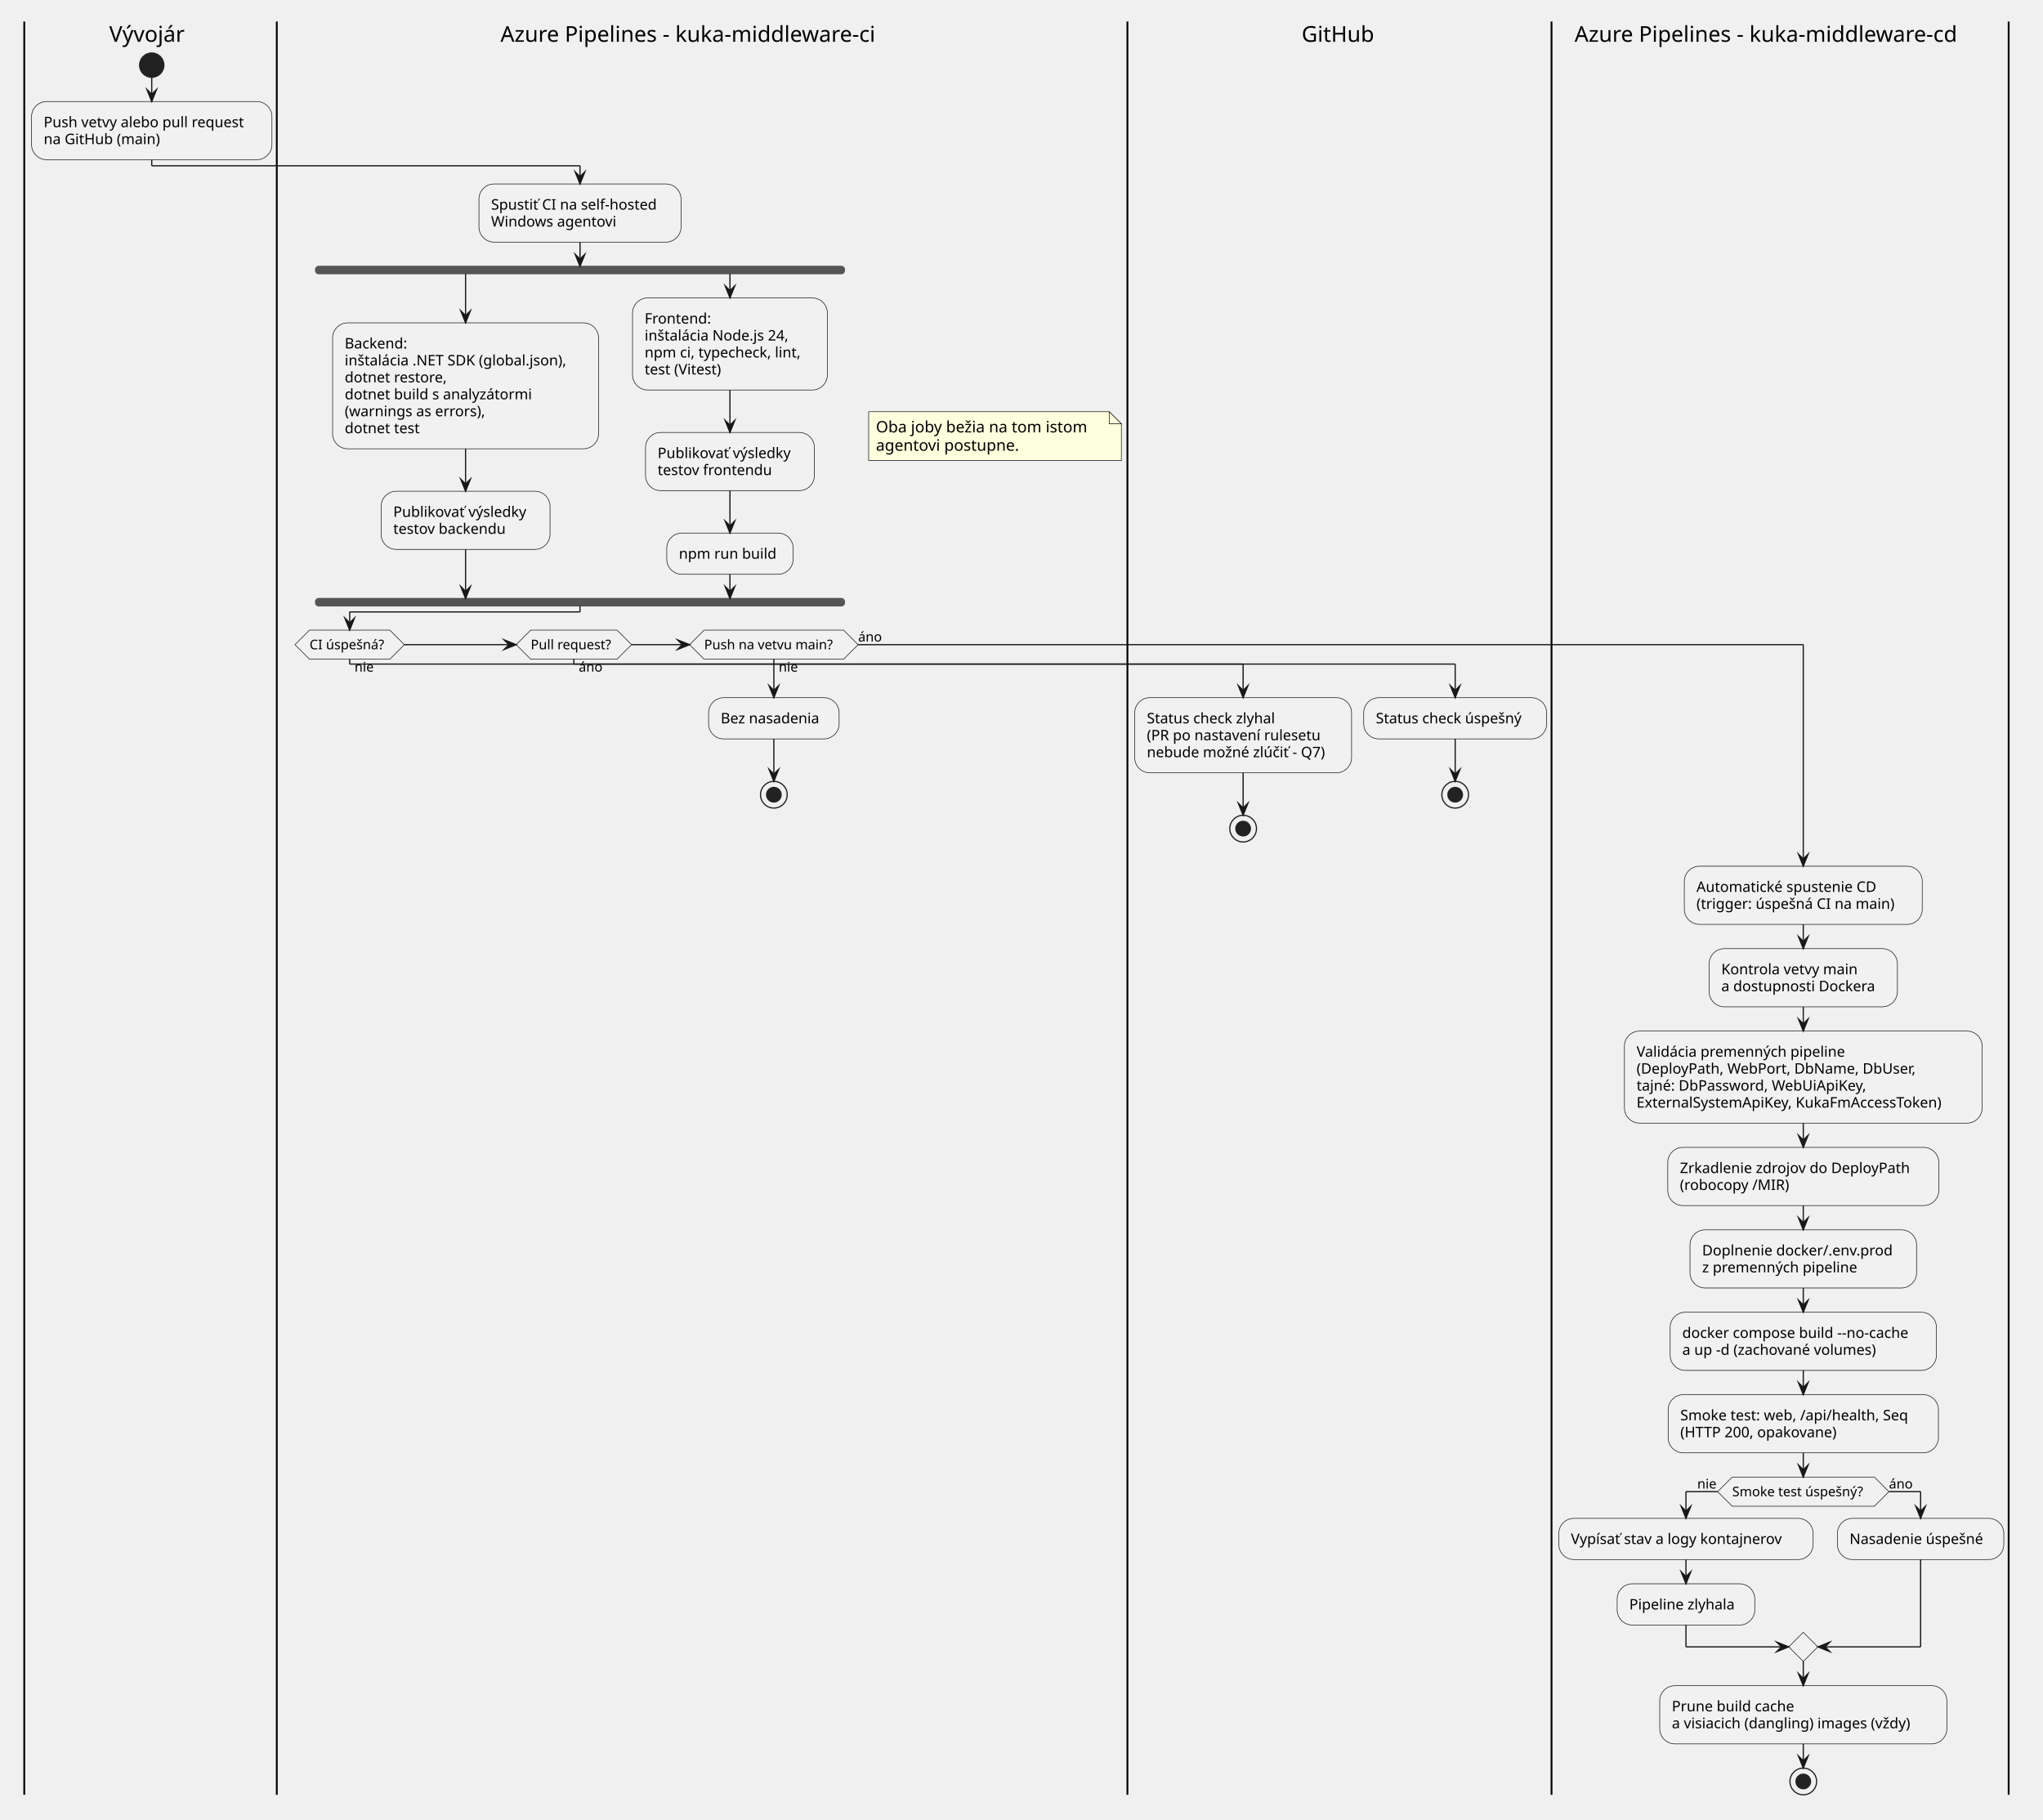
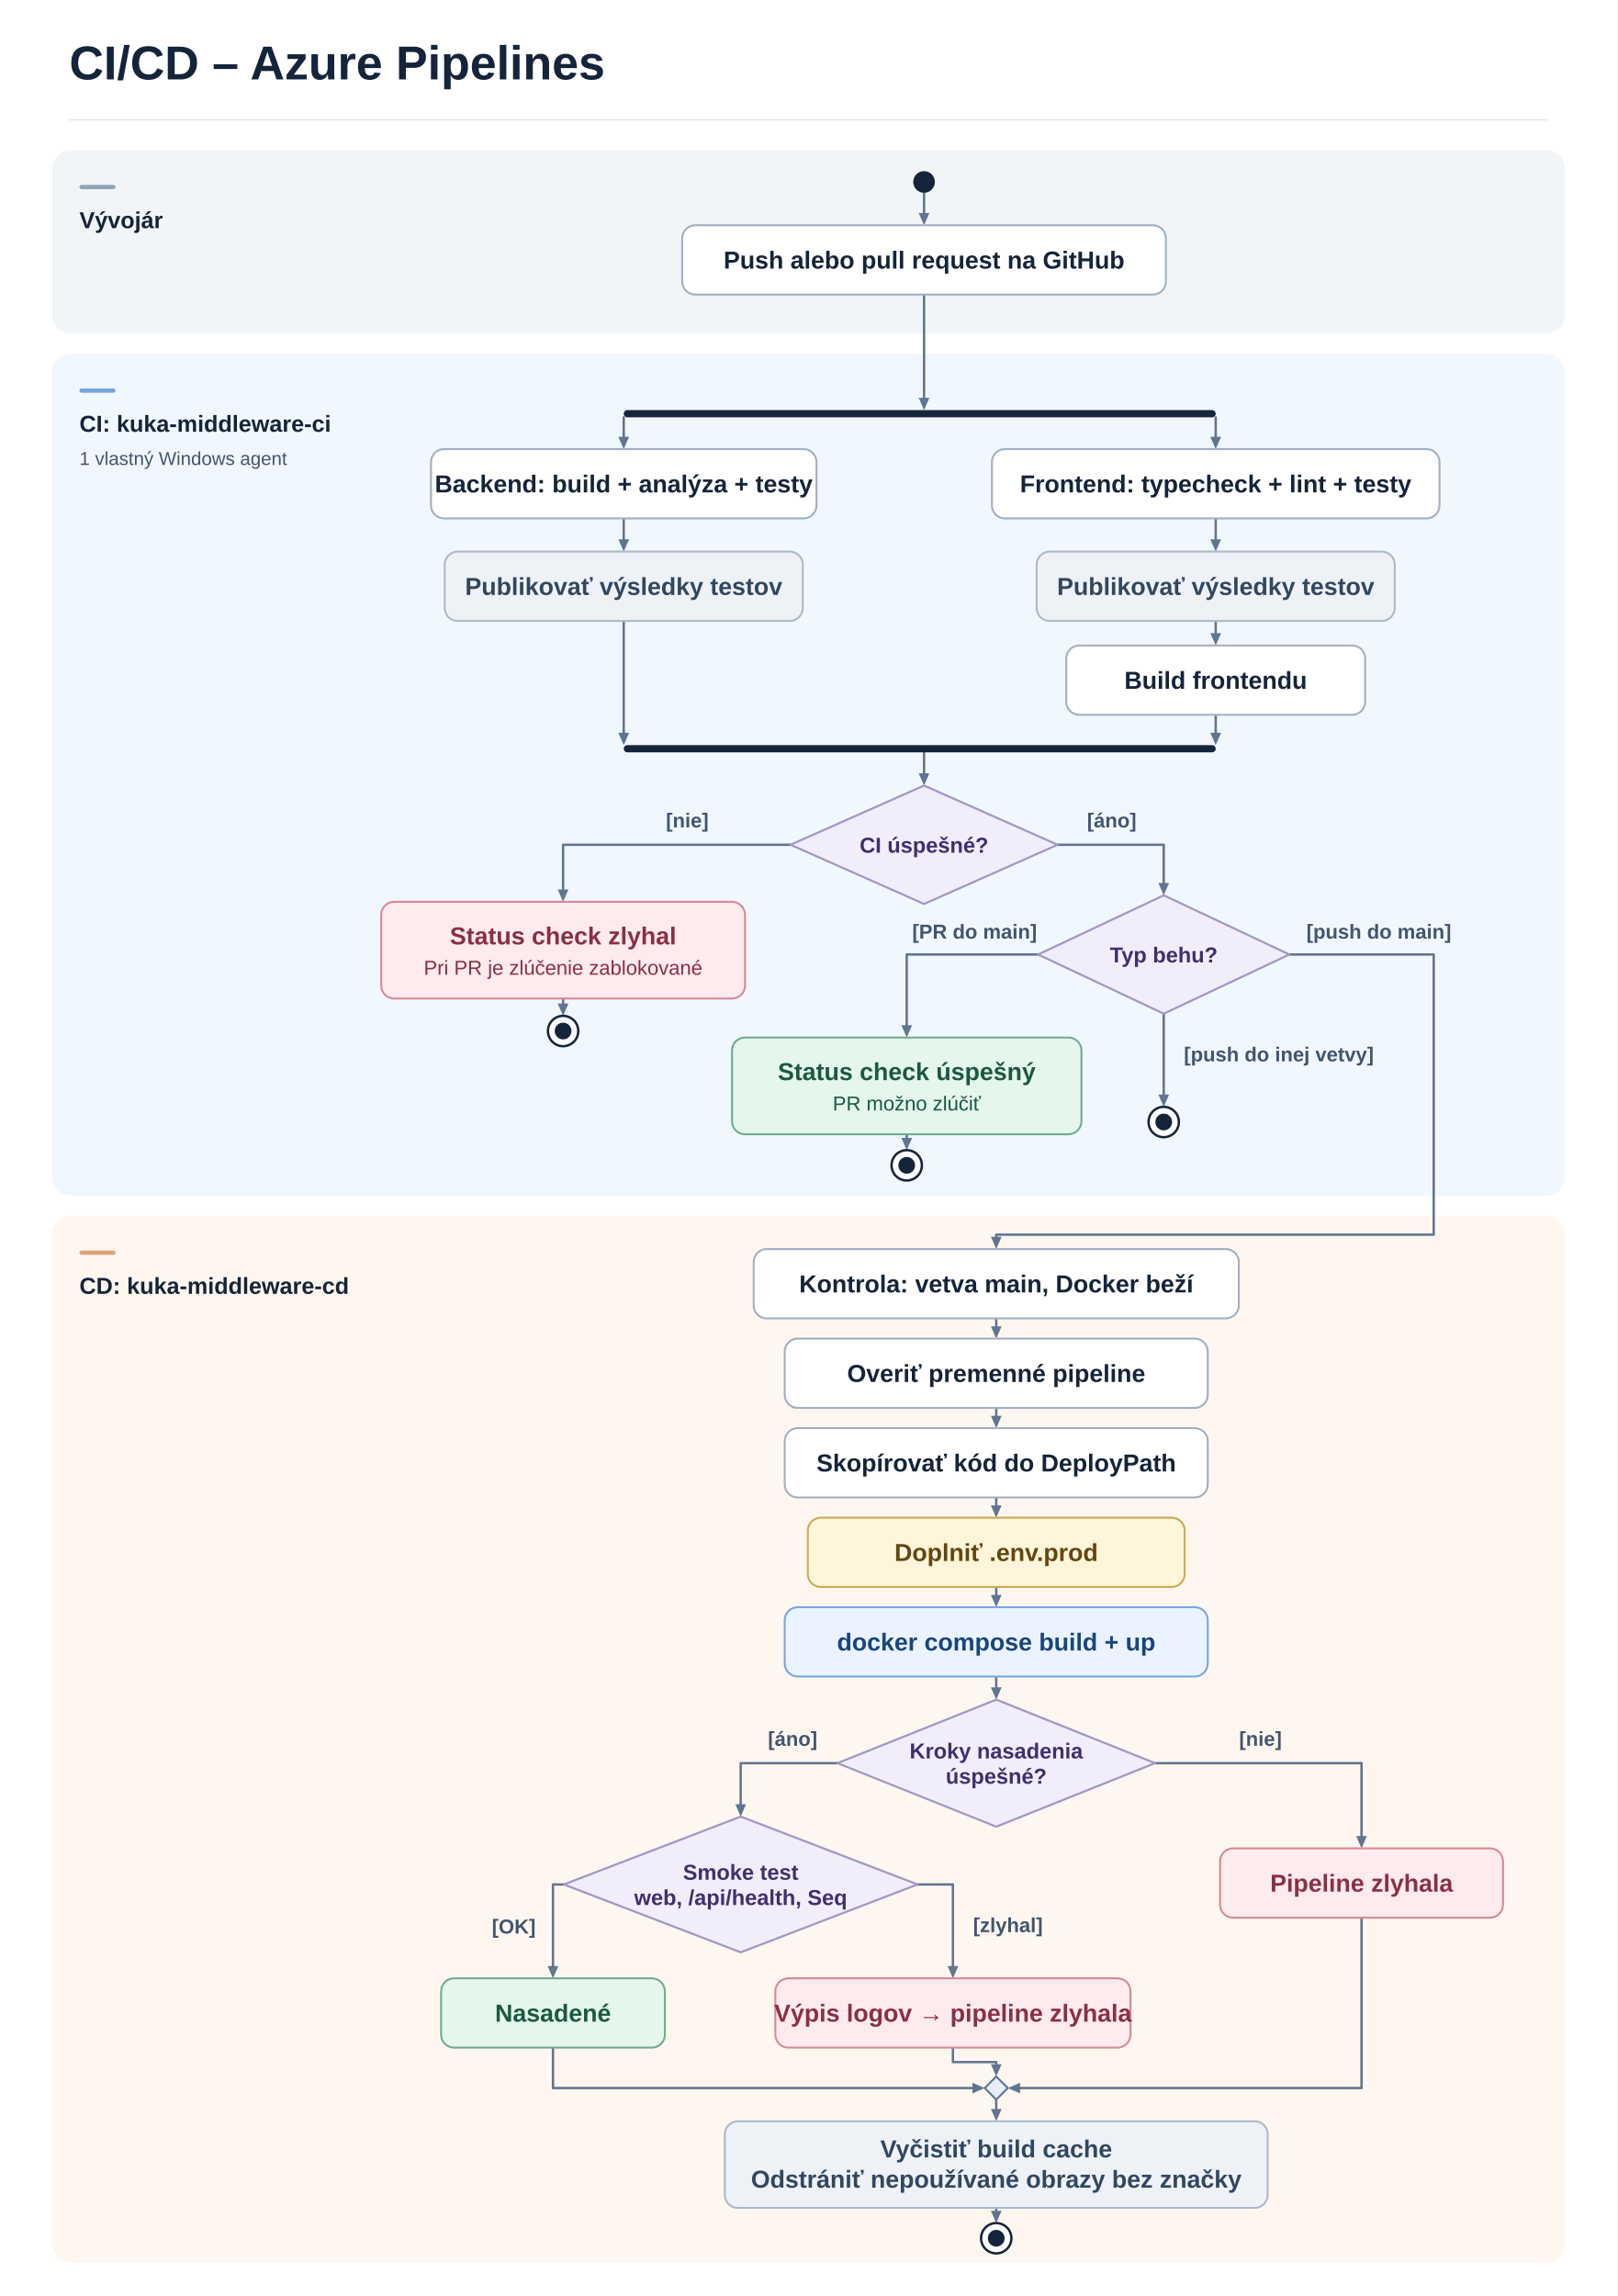
- <svg xmlns="http://www.w3.org/2000/svg" version="1.1" data-diagram-type="ACTIVITY" style="width:1684px;height:1500px;background:#FFFFFF;" width="1684px" height="1500px" viewBox="0 0 1684 1500" zoomAndPan="magnify" preserveAspectRatio="none" contentStyleType="text/css">
-   <defs />
-   <g font-family="sans-serif" lengthAdjust="spacing">
-     <rect x="20" y="17.745" width="1637.56" height="20.953" fill="none" style="stroke:none;" />
-     <ellipse cx="125.074" cy="53.698" rx="10" ry="10" fill="#222" style="stroke:#222;stroke-width:1;" />
-     <rect x="26" y="83.698" width="198.148" height="47.938" fill="#F1F1F1" style="stroke:#181818;stroke-width:0.5;" rx="12.5" ry="12.5" />
-     <text x="36" y="104.837" fill="#000" font-size="12" textLength="178.148">Push vetvy alebo pull request</text>
-     <text x="36" y="118.806" fill="#000" font-size="12" textLength="103.518">na GitHub (main)</text>
-     <line x1="20" y1="17.745" x2="20" y2="1479.346" style="stroke:#000;stroke-width:1.5;" />
-     <rect x="394.794" y="151.636" width="166.584" height="47.938" fill="#F1F1F1" style="stroke:#181818;stroke-width:0.5;" rx="12.5" ry="12.5" />
-     <text x="404.794" y="172.774" fill="#000" font-size="12" textLength="146.584">Spustiť CI na self-hosted</text>
-     <text x="404.794" y="186.743" fill="#000" font-size="12" textLength="110.086">Windows agentovi</text>
-     <path d="M716.02,339.331 L716.02,379.597 L924.314,379.597 L924.314,349.331 L914.314,339.331 L716.02,339.331" style="stroke:#181818;stroke-width:0.5;" fill="#FEFFDD" />
-     <path d="M914.314,339.331 L914.314,349.331 L924.314,349.331 L914.314,339.331" style="stroke:#181818;stroke-width:0.5;" fill="#FEFFDD" />
-     <text x="722.02" y="356.398" fill="#000" font-size="13" textLength="187.294">Oba joby bežia na tom istom</text>
-     <text x="722.02" y="371.531" fill="#000" font-size="13" textLength="125.88">agentovi postupne.</text>
-     <rect x="260.153" y="219.573" width="435.867" height="6" fill="#555" style="stroke:#555;stroke-width:1;" rx="2.5" ry="2.5" />
-     <rect x="274.153" y="266.089" width="219.219" height="103.813" fill="#F1F1F1" style="stroke:#181818;stroke-width:0.5;" rx="12.5" ry="12.5" />
-     <text x="284.153" y="287.228" fill="#000" font-size="12" textLength="55.781">Backend:</text>
-     <text x="284.153" y="301.196" fill="#000" font-size="12" textLength="199.219">inštalácia .NET SDK (global.json),</text>
-     <text x="284.153" y="315.165" fill="#000" font-size="12" textLength="89.918">dotnet restore,</text>
-     <text x="284.153" y="329.134" fill="#000" font-size="12" textLength="164.965">dotnet build s analyzátormi</text>
-     <text x="284.153" y="343.103" fill="#000" font-size="12" textLength="124.705">(warnings as errors),</text>
-     <text x="284.153" y="357.071" fill="#000" font-size="12" textLength="66.217">dotnet test</text>
-     <rect x="314.146" y="404.901" width="139.232" height="47.938" fill="#F1F1F1" style="stroke:#181818;stroke-width:0.5;" rx="12.5" ry="12.5" />
-     <text x="324.146" y="426.04" fill="#000" font-size="12" textLength="119.232">Publikovať výsledky</text>
-     <text x="324.146" y="440.009" fill="#000" font-size="12" textLength="100.031">testov backendu</text>
-     <rect x="521.372" y="245.573" width="160.648" height="75.875" fill="#F1F1F1" style="stroke:#181818;stroke-width:0.5;" rx="12.5" ry="12.5" />
-     <text x="531.372" y="266.712" fill="#000" font-size="12" textLength="58.137">Frontend:</text>
-     <text x="531.372" y="280.681" fill="#000" font-size="12" textLength="128.654">inštalácia Node.js 24,</text>
-     <text x="531.372" y="294.649" fill="#000" font-size="12" textLength="140.648">npm ci, typecheck, lint,</text>
-     <text x="531.372" y="308.618" fill="#000" font-size="12" textLength="70.811">test (Vitest)</text>
-     <rect x="532.08" y="356.448" width="139.232" height="47.938" fill="#F1F1F1" style="stroke:#181818;stroke-width:0.5;" rx="12.5" ry="12.5" />
-     <text x="542.08" y="377.587" fill="#000" font-size="12" textLength="119.232">Publikovať výsledky</text>
-     <text x="542.08" y="391.556" fill="#000" font-size="12" textLength="100.324">testov frontendu</text>
-     <rect x="549.599" y="439.386" width="104.193" height="33.969" fill="#F1F1F1" style="stroke:#181818;stroke-width:0.5;" rx="12.5" ry="12.5" />
-     <text x="559.599" y="460.524" fill="#000" font-size="12" textLength="84.193">npm run build</text>
-     <rect x="260.153" y="493.354" width="435.867" height="6" fill="#555" style="stroke:#555;stroke-width:1;" rx="2.5" ry="2.5" />
-     <polygon points="255.148,519.354,321.304,519.354,333.304,531.354,321.304,543.354,255.148,543.354,243.148,531.354,255.148,519.354" fill="#F1F1F1" style="stroke:#181818;stroke-width:0.5;stroke-linejoin:miter;stroke-miterlimit:10;" />
-     <text x="292.226" y="553.565" fill="#000" font-size="11" textLength="16.795">nie</text>
-     <text x="255.148" y="535.163" fill="#000" font-size="11" textLength="66.156">CI úspešná?</text>
-     <polygon points="437.458,519.354,508.565,519.354,520.565,531.354,508.565,543.354,437.458,543.354,425.458,531.354,437.458,519.354" fill="#F1F1F1" style="stroke:#181818;stroke-width:0.5;stroke-linejoin:miter;stroke-miterlimit:10;" />
-     <text x="477.011" y="553.565" fill="#000" font-size="11" textLength="20.442">áno</text>
-     <text x="437.458" y="535.163" fill="#000" font-size="11" textLength="71.108">Pull request?</text>
-     <polygon points="580.42,519.354,695.323,519.354,707.323,531.354,695.323,543.354,580.42,543.354,568.42,531.354,580.42,519.354" fill="#F1F1F1" style="stroke:#181818;stroke-width:0.5;stroke-linejoin:miter;stroke-miterlimit:10;" />
-     <text x="641.872" y="553.565" fill="#000" font-size="11" textLength="16.795">nie</text>
-     <text x="580.42" y="535.163" fill="#000" font-size="11" textLength="114.904">Push na vetvu main?</text>
-     <text x="707.323" y="528.76" fill="#000" font-size="11" textLength="20.442">áno</text>
-     <rect x="584.079" y="575.065" width="107.586" height="33.969" fill="#F1F1F1" style="stroke:#181818;stroke-width:0.5;" rx="12.5" ry="12.5" />
-     <text x="594.079" y="596.204" fill="#000" font-size="12" textLength="87.586">Bez nasadenia</text>
-     <ellipse cx="637.872" cy="655.034" rx="11" ry="11" fill="none" style="stroke:#222;stroke-width:1;" />
-     <ellipse cx="637.872" cy="655.034" rx="6" ry="6" fill="#222" style="stroke:#222;stroke-width:1;" />
-     <line x1="228.148" y1="17.745" x2="228.148" y2="1479.346" style="stroke:#000;stroke-width:1.5;" />
-     <rect x="935.314" y="575.065" width="178.754" height="61.906" fill="#F1F1F1" style="stroke:#181818;stroke-width:0.5;" rx="12.5" ry="12.5" />
-     <text x="945.314" y="596.204" fill="#000" font-size="12" textLength="116.027">Status check zlyhal</text>
-     <text x="945.314" y="610.172" fill="#000" font-size="12" textLength="154.553">(PR po nastavení rulesetu</text>
-     <text x="945.314" y="624.141" fill="#000" font-size="12" textLength="158.754">nebude možné zlúčiť - Q7)</text>
-     <ellipse cx="1024.691" cy="682.971" rx="11" ry="11" fill="none" style="stroke:#222;stroke-width:1;" />
-     <ellipse cx="1024.691" cy="682.971" rx="6" ry="6" fill="#222" style="stroke:#222;stroke-width:1;" />
-     <rect x="1124.068" y="575.065" width="150.816" height="33.969" fill="#F1F1F1" style="stroke:#181818;stroke-width:0.5;" rx="12.5" ry="12.5" />
-     <text x="1134.068" y="596.204" fill="#000" font-size="12" textLength="130.816">Status check úspešný</text>
-     <ellipse cx="1199.476" cy="655.034" rx="11" ry="11" fill="none" style="stroke:#222;stroke-width:1;" />
-     <ellipse cx="1199.476" cy="655.034" rx="6" ry="6" fill="#222" style="stroke:#222;stroke-width:1;" />
-     <line x1="929.314" y1="17.745" x2="929.314" y2="1479.346" style="stroke:#000;stroke-width:1.5;" />
-     <rect x="1388.353" y="713.971" width="196.115" height="47.938" fill="#F1F1F1" style="stroke:#181818;stroke-width:0.5;" rx="12.5" ry="12.5" />
-     <text x="1398.353" y="735.11" fill="#000" font-size="12" textLength="159.258">Automatické spustenie CD</text>
-     <text x="1398.353" y="749.079" fill="#000" font-size="12" textLength="176.115">(trigger: úspešná CI na main)</text>
-     <rect x="1408.831" y="781.909" width="155.158" height="47.938" fill="#F1F1F1" style="stroke:#181818;stroke-width:0.5;" rx="12.5" ry="12.5" />
-     <text x="1418.831" y="803.047" fill="#000" font-size="12" textLength="121.488">Kontrola vetvy main</text>
-     <text x="1418.831" y="817.016" fill="#000" font-size="12" textLength="135.158">a dostupnosti Dockera</text>
-     <rect x="1338.99" y="849.846" width="294.84" height="75.875" fill="#F1F1F1" style="stroke:#181818;stroke-width:0.5;" rx="12.5" ry="12.5" />
-     <text x="1348.99" y="870.985" fill="#000" font-size="12" textLength="185.244">Validácia premenných pipeline</text>
-     <text x="1348.99" y="884.954" fill="#000" font-size="12" textLength="247.852">(DeployPath, WebPort, DbName, DbUser,</text>
-     <text x="1348.99" y="898.922" fill="#000" font-size="12" textLength="203.836">tajné: DbPassword, WebUiApiKey,</text>
-     <text x="1348.99" y="912.891" fill="#000" font-size="12" textLength="274.84">ExternalSystemApiKey, KukaFmAccessToken)</text>
-     <rect x="1374.709" y="945.721" width="223.402" height="47.938" fill="#F1F1F1" style="stroke:#181818;stroke-width:0.5;" rx="12.5" ry="12.5" />
-     <text x="1384.709" y="966.86" fill="#000" font-size="12" textLength="203.402">Zrkadlenie zdrojov do DeployPath</text>
-     <text x="1384.709" y="980.829" fill="#000" font-size="12" textLength="95.344">(robocopy /MIR)</text>
-     <rect x="1393.034" y="1013.659" width="186.752" height="47.938" fill="#F1F1F1" style="stroke:#181818;stroke-width:0.5;" rx="12.5" ry="12.5" />
-     <text x="1403.034" y="1034.797" fill="#000" font-size="12" textLength="166.752">Doplnenie docker/.env.prod</text>
-     <text x="1403.034" y="1048.766" fill="#000" font-size="12" textLength="137.057">z premenných pipeline</text>
-     <rect x="1376.675" y="1081.596" width="219.471" height="47.938" fill="#F1F1F1" style="stroke:#181818;stroke-width:0.5;" rx="12.5" ry="12.5" />
-     <text x="1386.675" y="1102.735" fill="#000" font-size="12" textLength="199.471">docker compose build --no-cache</text>
-     <text x="1386.675" y="1116.704" fill="#000" font-size="12" textLength="174.492">a up -d (zachované volumes)</text>
-     <rect x="1375.028" y="1149.534" width="222.764" height="47.938" fill="#F1F1F1" style="stroke:#181818;stroke-width:0.5;" rx="12.5" ry="12.5" />
-     <text x="1385.028" y="1170.672" fill="#000" font-size="12" textLength="202.764">Smoke test: web, /api/health, Seq</text>
-     <text x="1385.028" y="1184.641" fill="#000" font-size="12" textLength="140.678">(HTTP 200, opakovane)</text>
-     <polygon points="1427.817,1217.471,1545.003,1217.471,1557.003,1229.471,1545.003,1241.471,1427.817,1241.471,1415.817,1229.471,1427.817,1217.471" fill="#F1F1F1" style="stroke:#181818;stroke-width:0.5;stroke-linejoin:miter;stroke-miterlimit:10;" />
-     <text x="1427.817" y="1233.279" fill="#000" font-size="11" textLength="117.187">Smoke test úspešný?</text>
-     <text x="1399.021" y="1226.877" fill="#000" font-size="11" textLength="16.795">nie</text>
-     <text x="1557.003" y="1226.877" fill="#000" font-size="11" textLength="20.442">áno</text>
-     <rect x="1284.884" y="1251.471" width="209.645" height="33.969" fill="#F1F1F1" style="stroke:#181818;stroke-width:0.5;" rx="12.5" ry="12.5" />
-     <text x="1294.884" y="1272.61" fill="#000" font-size="12" textLength="189.645">Vypísať stav a logy kontajnerov</text>
-     <rect x="1332.996" y="1305.44" width="113.422" height="33.969" fill="#F1F1F1" style="stroke:#181818;stroke-width:0.5;" rx="12.5" ry="12.5" />
-     <text x="1342.996" y="1326.579" fill="#000" font-size="12" textLength="93.422">Pipeline zlyhala</text>
-     <rect x="1514.529" y="1251.471" width="137.17" height="33.969" fill="#F1F1F1" style="stroke:#181818;stroke-width:0.5;" rx="12.5" ry="12.5" />
-     <text x="1524.529" y="1272.61" fill="#000" font-size="12" textLength="117.17">Nasadenie úspešné</text>
-     <polygon points="1486.41,1345.409,1498.41,1357.409,1486.41,1369.409,1474.41,1357.409,1486.41,1345.409" fill="#F1F1F1" style="stroke:#181818;stroke-width:0.5;stroke-linejoin:miter;stroke-miterlimit:10;" />
-     <rect x="1368.07" y="1389.409" width="236.68" height="47.938" fill="#F1F1F1" style="stroke:#181818;stroke-width:0.5;" rx="12.5" ry="12.5" />
-     <text x="1378.07" y="1410.547" fill="#000" font-size="12" textLength="107.438">Prune build cache</text>
-     <text x="1378.07" y="1424.516" fill="#000" font-size="12" textLength="216.68">a visiacich (dangling) images (vždy)</text>
-     <ellipse cx="1486.41" cy="1468.346" rx="11" ry="11" fill="none" style="stroke:#222;stroke-width:1;" />
-     <ellipse cx="1486.41" cy="1468.346" rx="6" ry="6" fill="#222" style="stroke:#222;stroke-width:1;" />
-     <line x1="1278.884" y1="17.745" x2="1278.884" y2="1479.346" style="stroke:#000;stroke-width:1.5;" />
-     <line x1="1655.699" y1="17.745" x2="1655.699" y2="1479.346" style="stroke:#000;stroke-width:1.5;" />
-     <line x1="125.074" y1="63.698" x2="125.074" y2="83.698" style="stroke:#181818;stroke-width:1;" />
-     <polygon points="121.074,73.698,125.074,83.698,129.074,73.698,125.074,77.698" fill="#181818" style="stroke:#181818;stroke-width:1;stroke-linejoin:miter;stroke-miterlimit:10;" />
-     <line x1="383.762" y1="369.901" x2="383.762" y2="404.901" style="stroke:#181818;stroke-width:1;" />
-     <polygon points="379.762,394.901,383.762,404.901,387.762,394.901,383.762,398.901" fill="#181818" style="stroke:#181818;stroke-width:1;stroke-linejoin:miter;stroke-miterlimit:10;" />
-     <line x1="601.696" y1="321.448" x2="601.696" y2="356.448" style="stroke:#181818;stroke-width:1;" />
-     <polygon points="597.696,346.448,601.696,356.448,605.696,346.448,601.696,350.448" fill="#181818" style="stroke:#181818;stroke-width:1;stroke-linejoin:miter;stroke-miterlimit:10;" />
-     <line x1="601.696" y1="404.386" x2="601.696" y2="439.386" style="stroke:#181818;stroke-width:1;" />
-     <polygon points="597.696,429.386,601.696,439.386,605.696,429.386,601.696,433.386" fill="#181818" style="stroke:#181818;stroke-width:1;stroke-linejoin:miter;stroke-miterlimit:10;" />
-     <line x1="383.762" y1="225.573" x2="383.762" y2="266.089" style="stroke:#181818;stroke-width:1;" />
-     <polygon points="379.762,256.089,383.762,266.089,387.762,256.089,383.762,260.089" fill="#181818" style="stroke:#181818;stroke-width:1;stroke-linejoin:miter;stroke-miterlimit:10;" />
-     <line x1="601.696" y1="225.573" x2="601.696" y2="245.573" style="stroke:#181818;stroke-width:1;" />
-     <polygon points="597.696,235.573,601.696,245.573,605.696,235.573,601.696,239.573" fill="#181818" style="stroke:#181818;stroke-width:1;stroke-linejoin:miter;stroke-miterlimit:10;" />
-     <line x1="383.762" y1="452.839" x2="383.762" y2="493.354" style="stroke:#181818;stroke-width:1;" />
-     <polygon points="379.762,483.354,383.762,493.354,387.762,483.354,383.762,487.354" fill="#181818" style="stroke:#181818;stroke-width:1;stroke-linejoin:miter;stroke-miterlimit:10;" />
-     <line x1="601.696" y1="473.354" x2="601.696" y2="493.354" style="stroke:#181818;stroke-width:1;" />
-     <polygon points="597.696,483.354,601.696,493.354,605.696,483.354,601.696,487.354" fill="#181818" style="stroke:#181818;stroke-width:1;stroke-linejoin:miter;stroke-miterlimit:10;" />
-     <line x1="478.086" y1="199.573" x2="478.086" y2="219.573" style="stroke:#181818;stroke-width:1;" />
-     <polygon points="474.086,209.573,478.086,219.573,482.086,209.573,478.086,213.573" fill="#181818" style="stroke:#181818;stroke-width:1;stroke-linejoin:miter;stroke-miterlimit:10;" />
-     <line x1="637.872" y1="609.034" x2="637.872" y2="644.034" style="stroke:#181818;stroke-width:1;" />
-     <polygon points="633.872,634.034,637.872,644.034,641.872,634.034,637.872,638.034" fill="#181818" style="stroke:#181818;stroke-width:1;stroke-linejoin:miter;stroke-miterlimit:10;" />
-     <line x1="637.872" y1="543.354" x2="637.872" y2="575.065" style="stroke:#181818;stroke-width:1;" />
-     <polygon points="633.872,565.065,637.872,575.065,641.872,565.065,637.872,569.065" fill="#181818" style="stroke:#181818;stroke-width:1;stroke-linejoin:miter;stroke-miterlimit:10;" />
-     <line x1="333.304" y1="531.354" x2="425.458" y2="531.354" style="stroke:#181818;stroke-width:1;" />
-     <polygon points="415.458,527.354,425.458,531.354,415.458,535.354,419.458,531.354" fill="#181818" style="stroke:#181818;stroke-width:1;stroke-linejoin:miter;stroke-miterlimit:10;" />
-     <line x1="520.565" y1="531.354" x2="568.42" y2="531.354" style="stroke:#181818;stroke-width:1;" />
-     <polygon points="558.42,527.354,568.42,531.354,558.42,535.354,562.42,531.354" fill="#181818" style="stroke:#181818;stroke-width:1;stroke-linejoin:miter;stroke-miterlimit:10;" />
-     <line x1="478.086" y1="499.354" x2="478.086" y2="504.354" style="stroke:#181818;stroke-width:1;" />
-     <line x1="478.086" y1="504.354" x2="288.226" y2="504.354" style="stroke:#181818;stroke-width:1;" />
-     <line x1="288.226" y1="504.354" x2="288.226" y2="519.354" style="stroke:#181818;stroke-width:1;" />
-     <polygon points="284.226,509.354,288.226,519.354,292.226,509.354,288.226,513.354" fill="#181818" style="stroke:#181818;stroke-width:1;stroke-linejoin:miter;stroke-miterlimit:10;" />
-     <line x1="707.323" y1="531.354" x2="1486.41" y2="531.354" style="stroke:#181818;stroke-width:1;" />
-     <line x1="1486.41" y1="531.354" x2="1486.41" y2="713.971" style="stroke:#181818;stroke-width:1;" />
-     <polygon points="1482.41,703.971,1486.41,713.971,1490.41,703.971,1486.41,707.971" fill="#181818" style="stroke:#181818;stroke-width:1;stroke-linejoin:miter;stroke-miterlimit:10;" />
-     <line x1="1024.691" y1="636.971" x2="1024.691" y2="671.971" style="stroke:#181818;stroke-width:1;" />
-     <polygon points="1020.691,661.971,1024.691,671.971,1028.691,661.971,1024.691,665.971" fill="#181818" style="stroke:#181818;stroke-width:1;stroke-linejoin:miter;stroke-miterlimit:10;" />
-     <line x1="1199.476" y1="609.034" x2="1199.476" y2="644.034" style="stroke:#181818;stroke-width:1;" />
-     <polygon points="1195.476,634.034,1199.476,644.034,1203.476,634.034,1199.476,638.034" fill="#181818" style="stroke:#181818;stroke-width:1;stroke-linejoin:miter;stroke-miterlimit:10;" />
-     <line x1="1486.41" y1="761.909" x2="1486.41" y2="781.909" style="stroke:#181818;stroke-width:1;" />
-     <polygon points="1482.41,771.909,1486.41,781.909,1490.41,771.909,1486.41,775.909" fill="#181818" style="stroke:#181818;stroke-width:1;stroke-linejoin:miter;stroke-miterlimit:10;" />
-     <line x1="1486.41" y1="829.846" x2="1486.41" y2="849.846" style="stroke:#181818;stroke-width:1;" />
-     <polygon points="1482.41,839.846,1486.41,849.846,1490.41,839.846,1486.41,843.846" fill="#181818" style="stroke:#181818;stroke-width:1;stroke-linejoin:miter;stroke-miterlimit:10;" />
-     <line x1="1486.41" y1="925.721" x2="1486.41" y2="945.721" style="stroke:#181818;stroke-width:1;" />
-     <polygon points="1482.41,935.721,1486.41,945.721,1490.41,935.721,1486.41,939.721" fill="#181818" style="stroke:#181818;stroke-width:1;stroke-linejoin:miter;stroke-miterlimit:10;" />
-     <line x1="1486.41" y1="993.659" x2="1486.41" y2="1013.659" style="stroke:#181818;stroke-width:1;" />
-     <polygon points="1482.41,1003.659,1486.41,1013.659,1490.41,1003.659,1486.41,1007.659" fill="#181818" style="stroke:#181818;stroke-width:1;stroke-linejoin:miter;stroke-miterlimit:10;" />
-     <line x1="1486.41" y1="1061.596" x2="1486.41" y2="1081.596" style="stroke:#181818;stroke-width:1;" />
-     <polygon points="1482.41,1071.596,1486.41,1081.596,1490.41,1071.596,1486.41,1075.596" fill="#181818" style="stroke:#181818;stroke-width:1;stroke-linejoin:miter;stroke-miterlimit:10;" />
-     <line x1="1486.41" y1="1129.534" x2="1486.41" y2="1149.534" style="stroke:#181818;stroke-width:1;" />
-     <polygon points="1482.41,1139.534,1486.41,1149.534,1490.41,1139.534,1486.41,1143.534" fill="#181818" style="stroke:#181818;stroke-width:1;stroke-linejoin:miter;stroke-miterlimit:10;" />
-     <line x1="1389.707" y1="1285.44" x2="1389.707" y2="1305.44" style="stroke:#181818;stroke-width:1;" />
-     <polygon points="1385.707,1295.44,1389.707,1305.44,1393.707,1295.44,1389.707,1299.44" fill="#181818" style="stroke:#181818;stroke-width:1;stroke-linejoin:miter;stroke-miterlimit:10;" />
-     <line x1="1415.817" y1="1229.471" x2="1389.707" y2="1229.471" style="stroke:#181818;stroke-width:1;" />
-     <line x1="1389.707" y1="1229.471" x2="1389.707" y2="1251.471" style="stroke:#181818;stroke-width:1;" />
-     <polygon points="1385.707,1241.471,1389.707,1251.471,1393.707,1241.471,1389.707,1245.471" fill="#181818" style="stroke:#181818;stroke-width:1;stroke-linejoin:miter;stroke-miterlimit:10;" />
-     <line x1="1557.003" y1="1229.471" x2="1583.114" y2="1229.471" style="stroke:#181818;stroke-width:1;" />
-     <line x1="1583.114" y1="1229.471" x2="1583.114" y2="1251.471" style="stroke:#181818;stroke-width:1;" />
-     <polygon points="1579.114,1241.471,1583.114,1251.471,1587.114,1241.471,1583.114,1245.471" fill="#181818" style="stroke:#181818;stroke-width:1;stroke-linejoin:miter;stroke-miterlimit:10;" />
-     <line x1="1389.707" y1="1339.409" x2="1389.707" y2="1357.409" style="stroke:#181818;stroke-width:1;" />
-     <line x1="1389.707" y1="1357.409" x2="1474.41" y2="1357.409" style="stroke:#181818;stroke-width:1;" />
-     <polygon points="1464.41,1353.409,1474.41,1357.409,1464.41,1361.409,1468.41,1357.409" fill="#181818" style="stroke:#181818;stroke-width:1;stroke-linejoin:miter;stroke-miterlimit:10;" />
-     <line x1="1583.114" y1="1285.44" x2="1583.114" y2="1357.409" style="stroke:#181818;stroke-width:1;" />
-     <line x1="1583.114" y1="1357.409" x2="1498.41" y2="1357.409" style="stroke:#181818;stroke-width:1;" />
-     <polygon points="1508.41,1353.409,1498.41,1357.409,1508.41,1361.409,1504.41,1357.409" fill="#181818" style="stroke:#181818;stroke-width:1;stroke-linejoin:miter;stroke-miterlimit:10;" />
-     <line x1="1486.41" y1="1197.471" x2="1486.41" y2="1217.471" style="stroke:#181818;stroke-width:1;" />
-     <polygon points="1482.41,1207.471,1486.41,1217.471,1490.41,1207.471,1486.41,1211.471" fill="#181818" style="stroke:#181818;stroke-width:1;stroke-linejoin:miter;stroke-miterlimit:10;" />
-     <line x1="1486.41" y1="1369.409" x2="1486.41" y2="1389.409" style="stroke:#181818;stroke-width:1;" />
-     <polygon points="1482.41,1379.409,1486.41,1389.409,1490.41,1379.409,1486.41,1383.409" fill="#181818" style="stroke:#181818;stroke-width:1;stroke-linejoin:miter;stroke-miterlimit:10;" />
-     <line x1="1486.41" y1="1437.346" x2="1486.41" y2="1457.346" style="stroke:#181818;stroke-width:1;" />
-     <polygon points="1482.41,1447.346,1486.41,1457.346,1490.41,1447.346,1486.41,1451.346" fill="#181818" style="stroke:#181818;stroke-width:1;stroke-linejoin:miter;stroke-miterlimit:10;" />
-     <line x1="125.074" y1="131.636" x2="125.074" y2="136.636" style="stroke:#181818;stroke-width:1;" />
-     <line x1="125.074" y1="136.636" x2="478.086" y2="136.636" style="stroke:#181818;stroke-width:1;" />
-     <line x1="478.086" y1="136.636" x2="478.086" y2="151.636" style="stroke:#181818;stroke-width:1;" />
-     <polygon points="474.086,141.636,478.086,151.636,482.086,141.636,478.086,145.636" fill="#181818" style="stroke:#181818;stroke-width:1;stroke-linejoin:miter;stroke-miterlimit:10;" />
-     <line x1="288.226" y1="543.354" x2="288.226" y2="547.354" style="stroke:#181818;stroke-width:1;" />
-     <line x1="288.226" y1="547.354" x2="1024.691" y2="547.354" style="stroke:#181818;stroke-width:1;" />
-     <line x1="1024.691" y1="547.354" x2="1024.691" y2="575.065" style="stroke:#181818;stroke-width:1;" />
-     <polygon points="1020.691,565.065,1024.691,575.065,1028.691,565.065,1024.691,569.065" fill="#181818" style="stroke:#181818;stroke-width:1;stroke-linejoin:miter;stroke-miterlimit:10;" />
-     <line x1="473.011" y1="543.354" x2="473.011" y2="547.354" style="stroke:#181818;stroke-width:1;" />
-     <line x1="473.011" y1="547.354" x2="1199.476" y2="547.354" style="stroke:#181818;stroke-width:1;" />
-     <line x1="1199.476" y1="547.354" x2="1199.476" y2="575.065" style="stroke:#181818;stroke-width:1;" />
-     <polygon points="1195.476,565.065,1199.476,575.065,1203.476,565.065,1199.476,569.065" fill="#181818" style="stroke:#181818;stroke-width:1;stroke-linejoin:miter;stroke-miterlimit:10;" />
-     <text x="90.043" y="34.453" fill="#000" font-size="18" textLength="68.063">Vývojár</text>
-     <text x="412.539" y="34.453" fill="#000" font-size="18" textLength="332.385">Azure Pipelines - kuka-middleware-ci</text>
-     <text x="1072.911" y="34.453" fill="#000" font-size="18" textLength="62.376">GitHub</text>
-     <text x="1297.887" y="34.453" fill="#000" font-size="18" textLength="338.81">Azure Pipelines - kuka-middleware-cd</text>
+ <svg xmlns="http://www.w3.org/2000/svg" width="1120" height="1590" viewBox="0 0 1120 1590" role="img" aria-labelledby="diagram-title" font-family="Segoe UI, Helvetica Neue, Arial, sans-serif">
+   <g>
+     <rect x="0" y="0" width="1120" height="1590" rx="0" fill="#FFFFFF" stroke="none" stroke-width="1.35" />
+     <polyline points="48,83 1072,83" fill="none" stroke="#DFE7F0" stroke-width="1" stroke-linecap="round" stroke-linejoin="round" />
+     <rect x="36" y="104" width="1048" height="127" rx="13" fill="#F2F5F8" stroke="none" stroke-width="1.35" />
+     <rect x="55" y="128" width="25" height="3" rx="1.5" fill="#92A4B8" stroke="none" stroke-width="1.35" />
+     <rect x="36" y="245" width="1048" height="583" rx="13" fill="#F1F7FE" stroke="none" stroke-width="1.35" />
+     <rect x="55" y="269" width="25" height="3" rx="1.5" fill="#75A6DF" stroke="none" stroke-width="1.35" />
+     <rect x="36" y="842" width="1048" height="725" rx="13" fill="#FFF7EF" stroke="none" stroke-width="1.35" />
+     <rect x="55" y="866" width="25" height="3" rx="1.5" fill="#DAA376" stroke="none" stroke-width="1.35" />
+   </g>
+   <g>
+     <polyline points="640,133.5 640.0,148.5" fill="none" stroke="#607590" stroke-width="1.65" stroke-linecap="round" stroke-linejoin="round" />
+     <polygon points="640,156 636.30,147.50 643.70,147.50" fill="#607590" />
+     <polyline points="640,204 640.0,276.5" fill="none" stroke="#607590" stroke-width="1.65" stroke-linecap="round" stroke-linejoin="round" />
+     <polygon points="640,284 636.30,275.50 643.70,275.50" fill="#607590" />
+     <polyline points="432,289 432.0,303.5" fill="none" stroke="#607590" stroke-width="1.65" stroke-linecap="round" stroke-linejoin="round" />
+     <polygon points="432,311 428.30,302.50 435.70,302.50" fill="#607590" />
+     <polyline points="432,359 432.0,374.5" fill="none" stroke="#607590" stroke-width="1.65" stroke-linecap="round" stroke-linejoin="round" />
+     <polygon points="432,382 428.30,373.50 435.70,373.50" fill="#607590" />
+     <polyline points="842,289 842.0,303.5" fill="none" stroke="#607590" stroke-width="1.65" stroke-linecap="round" stroke-linejoin="round" />
+     <polygon points="842,311 838.30,302.50 845.70,302.50" fill="#607590" />
+     <polyline points="842,359 842.0,374.5" fill="none" stroke="#607590" stroke-width="1.65" stroke-linecap="round" stroke-linejoin="round" />
+     <polygon points="842,382 838.30,373.50 845.70,373.50" fill="#607590" />
+     <polyline points="432,430 432.0,508.5" fill="none" stroke="#607590" stroke-width="1.65" stroke-linecap="round" stroke-linejoin="round" />
+     <polygon points="432,516 428.30,507.50 435.70,507.50" fill="#607590" />
+     <polyline points="842,430 842.0,439.5" fill="none" stroke="#607590" stroke-width="1.65" stroke-linecap="round" stroke-linejoin="round" />
+     <polygon points="842,447 838.30,438.50 845.70,438.50" fill="#607590" />
+     <polyline points="842,495 842.0,508.5" fill="none" stroke="#607590" stroke-width="1.65" stroke-linecap="round" stroke-linejoin="round" />
+     <polygon points="842,516 838.30,507.50 845.70,507.50" fill="#607590" />
+     <polyline points="640,521 640.0,536.5" fill="none" stroke="#607590" stroke-width="1.65" stroke-linecap="round" stroke-linejoin="round" />
+     <polygon points="640,544 636.30,535.50 643.70,535.50" fill="#607590" />
+     <polyline points="547.5,585 390,585 390.0,617.0" fill="none" stroke="#607590" stroke-width="1.65" stroke-linecap="round" stroke-linejoin="round" />
+     <polygon points="390,624.5 386.30,616.00 393.70,616.00" fill="#607590" />
+     <polyline points="390,691.5 390.0,696.0" fill="none" stroke="#607590" stroke-width="1.65" stroke-linecap="round" stroke-linejoin="round" />
+     <polygon points="390,703.5 386.30,695.00 393.70,695.00" fill="#607590" />
+     <polyline points="732.5,585 806,585 806.0,612.5" fill="none" stroke="#607590" stroke-width="1.65" stroke-linecap="round" stroke-linejoin="round" />
+     <polygon points="806,620 802.30,611.50 809.70,611.50" fill="#607590" />
+     <polyline points="719,661 628,661 628.0,711.0" fill="none" stroke="#607590" stroke-width="1.65" stroke-linecap="round" stroke-linejoin="round" />
+     <polygon points="628,718.5 624.30,710.00 631.70,710.00" fill="#607590" />
+     <polyline points="628,785.5 628.0,789.0" fill="none" stroke="#607590" stroke-width="1.65" stroke-linecap="round" stroke-linejoin="round" />
+     <polygon points="628,796.5 624.30,788.00 631.70,788.00" fill="#607590" />
+     <polyline points="806,702 806.0,759.0" fill="none" stroke="#607590" stroke-width="1.65" stroke-linecap="round" stroke-linejoin="round" />
+     <polygon points="806,766.5 802.30,758.00 809.70,758.00" fill="#607590" />
+     <polyline points="893,661 993,661 993,855 690,855 690.0,857.5" fill="none" stroke="#607590" stroke-width="1.65" stroke-linecap="round" stroke-linejoin="round" />
+     <polygon points="690,865 686.30,856.50 693.70,856.50" fill="#607590" />
+     <polyline points="690,913 690.0,919.5" fill="none" stroke="#607590" stroke-width="1.65" stroke-linecap="round" stroke-linejoin="round" />
+     <polygon points="690,927 686.30,918.50 693.70,918.50" fill="#607590" />
+     <polyline points="690,975 690.0,981.5" fill="none" stroke="#607590" stroke-width="1.65" stroke-linecap="round" stroke-linejoin="round" />
+     <polygon points="690,989 686.30,980.50 693.70,980.50" fill="#607590" />
+     <polyline points="690,1037 690.0,1043.5" fill="none" stroke="#607590" stroke-width="1.65" stroke-linecap="round" stroke-linejoin="round" />
+     <polygon points="690,1051 686.30,1042.50 693.70,1042.50" fill="#607590" />
+     <polyline points="690,1099 690.0,1105.5" fill="none" stroke="#607590" stroke-width="1.65" stroke-linecap="round" stroke-linejoin="round" />
+     <polygon points="690,1113 686.30,1104.50 693.70,1104.50" fill="#607590" />
+     <polyline points="690,1161 690.0,1169.5" fill="none" stroke="#607590" stroke-width="1.65" stroke-linecap="round" stroke-linejoin="round" />
+     <polygon points="690,1177 686.30,1168.50 693.70,1168.50" fill="#607590" />
+     <polyline points="580,1221 513,1221 513.0,1250.5" fill="none" stroke="#607590" stroke-width="1.65" stroke-linecap="round" stroke-linejoin="round" />
+     <polygon points="513,1258 509.30,1249.50 516.70,1249.50" fill="#607590" />
+     <polyline points="800,1221 943,1221 943.0,1272.5" fill="none" stroke="#607590" stroke-width="1.65" stroke-linecap="round" stroke-linejoin="round" />
+     <polygon points="943,1280 939.30,1271.50 946.70,1271.50" fill="#607590" />
+     <polyline points="390.5,1305 383,1305 383.0,1362.5" fill="none" stroke="#607590" stroke-width="1.65" stroke-linecap="round" stroke-linejoin="round" />
+     <polygon points="383,1370 379.30,1361.50 386.70,1361.50" fill="#607590" />
+     <polyline points="635.5,1305 660,1305 660.0,1362.5" fill="none" stroke="#607590" stroke-width="1.65" stroke-linecap="round" stroke-linejoin="round" />
+     <polygon points="660,1370 656.30,1361.50 663.70,1361.50" fill="#607590" />
+     <polyline points="383,1418 383,1446 674.5,1446.0" fill="none" stroke="#607590" stroke-width="1.65" stroke-linecap="round" stroke-linejoin="round" />
+     <polygon points="682,1446 673.50,1449.70 673.50,1442.30" fill="#607590" />
+     <polyline points="660,1418 660,1428 690,1428 690.0,1430.5" fill="none" stroke="#607590" stroke-width="1.65" stroke-linecap="round" stroke-linejoin="round" />
+     <polygon points="690,1438 686.30,1429.50 693.70,1429.50" fill="#607590" />
+     <polyline points="943,1328 943,1446 705.5,1446.0" fill="none" stroke="#607590" stroke-width="1.65" stroke-linecap="round" stroke-linejoin="round" />
+     <polygon points="698,1446 706.50,1442.30 706.50,1449.70" fill="#607590" />
+     <polyline points="690,1454 690.0,1461.5" fill="none" stroke="#607590" stroke-width="1.65" stroke-linecap="round" stroke-linejoin="round" />
+     <polygon points="690,1469 686.30,1460.50 693.70,1460.50" fill="#607590" />
+     <polyline points="690,1529 690.0,1532.0" fill="none" stroke="#607590" stroke-width="1.65" stroke-linecap="round" stroke-linejoin="round" />
+     <polygon points="690,1539.5 686.30,1531.00 693.70,1531.00" fill="#607590" />
+   </g>
+   <g>
+     <circle cx="640" cy="126" r="7.5" fill="#14243A" />
+     <rect x="472.5" y="156.0" width="335" height="48" rx="9" fill="#FFFFFF" stroke="#A1B0C2" stroke-width="1.35" />
+     <text x="640" y="186.0" fill="#14243A" text-anchor="middle" font-size="17" font-weight="600">Push alebo pull request na GitHub</text>
+     <rect x="432" y="284" width="410" height="5" rx="2.5" fill="#14243A" stroke="none" stroke-width="1.35" />
+     <rect x="298.5" y="311.0" width="267" height="48" rx="9" fill="#FFFFFF" stroke="#A1B0C2" stroke-width="1.35" />
+     <text x="432" y="341.0" fill="#14243A" text-anchor="middle" font-size="17" font-weight="600">Backend: build + analýza + testy</text>
+     <rect x="687.0" y="311.0" width="310" height="48" rx="9" fill="#FFFFFF" stroke="#A1B0C2" stroke-width="1.35" />
+     <text x="842" y="341.0" fill="#14243A" text-anchor="middle" font-size="17" font-weight="600">Frontend: typecheck + lint + testy</text>
+     <rect x="308.0" y="382.0" width="248" height="48" rx="9" fill="#EEF2F7" stroke="#ABB9C9" stroke-width="1.35" />
+     <text x="432" y="412.0" fill="#314760" text-anchor="middle" font-size="17" font-weight="600">Publikovať výsledky testov</text>
+     <rect x="718.0" y="382.0" width="248" height="48" rx="9" fill="#EEF2F7" stroke="#ABB9C9" stroke-width="1.35" />
+     <text x="842" y="412.0" fill="#314760" text-anchor="middle" font-size="17" font-weight="600">Publikovať výsledky testov</text>
+     <rect x="738.5" y="447.0" width="207" height="48" rx="9" fill="#FFFFFF" stroke="#A1B0C2" stroke-width="1.35" />
+     <text x="842" y="477.0" fill="#14243A" text-anchor="middle" font-size="17" font-weight="600">Build frontendu</text>
+     <rect x="432" y="516" width="410" height="5" rx="2.5" fill="#14243A" stroke="none" stroke-width="1.35" />
+     <polygon points="640,544.0 732.5,585 640,626.0 547.5,585" fill="#F1EDFA" stroke="#A197C4" stroke-width="1.45" stroke-linejoin="round" />
+     <text x="640" y="590.5" fill="#422E6D" text-anchor="middle" font-size="15" font-weight="600">CI úspešné?</text>
+     <rect x="264.0" y="624.5" width="252" height="67" rx="9" fill="#FDEBED" stroke="#D78A94" stroke-width="1.35" />
+     <text x="390" y="654" fill="#8A3042" text-anchor="middle" font-size="17" font-weight="600">Status check zlyhal</text>
+     <text x="390" y="675" fill="#8A3042" text-anchor="middle" font-size="14" font-weight="400">Pri PR je zlúčenie zablokované</text>
+     <circle cx="390" cy="714" r="10.5" fill="#FFFFFF" stroke="#14243A" stroke-width="1.65" />
+     <circle cx="390" cy="714" r="5.8" fill="#14243A" />
+     <polygon points="806,620.0 893.0,661 806,702.0 719.0,661" fill="#F1EDFA" stroke="#A197C4" stroke-width="1.45" stroke-linejoin="round" />
+     <text x="806" y="666.5" fill="#422E6D" text-anchor="middle" font-size="15" font-weight="600">Typ behu?</text>
+     <rect x="507.0" y="718.5" width="242" height="67" rx="9" fill="#E5F6ED" stroke="#70AC91" stroke-width="1.35" />
+     <text x="628" y="748" fill="#1A5942" text-anchor="middle" font-size="17" font-weight="600">Status check úspešný</text>
+     <text x="628" y="769" fill="#1A5942" text-anchor="middle" font-size="14" font-weight="400">PR možno zlúčiť</text>
+     <circle cx="628" cy="807" r="10.5" fill="#FFFFFF" stroke="#14243A" stroke-width="1.65" />
+     <circle cx="628" cy="807" r="5.8" fill="#14243A" />
+     <circle cx="806" cy="777" r="10.5" fill="#FFFFFF" stroke="#14243A" stroke-width="1.65" />
+     <circle cx="806" cy="777" r="5.8" fill="#14243A" />
+     <rect x="522.0" y="865.0" width="336" height="48" rx="9" fill="#FFFFFF" stroke="#A1B0C2" stroke-width="1.35" />
+     <text x="690" y="895.0" fill="#14243A" text-anchor="middle" font-size="17" font-weight="600">Kontrola: vetva main, Docker beží</text>
+     <rect x="543.5" y="927.0" width="293" height="48" rx="9" fill="#FFFFFF" stroke="#A1B0C2" stroke-width="1.35" />
+     <text x="690" y="957.0" fill="#14243A" text-anchor="middle" font-size="17" font-weight="600">Overiť premenné pipeline</text>
+     <rect x="543.5" y="989.0" width="293" height="48" rx="9" fill="#FFFFFF" stroke="#A1B0C2" stroke-width="1.35" />
+     <text x="690" y="1019.0" fill="#14243A" text-anchor="middle" font-size="17" font-weight="600">Skopírovať kód do DeployPath</text>
+     <rect x="559.5" y="1051.0" width="261" height="48" rx="9" fill="#FFF5DA" stroke="#CEAA55" stroke-width="1.35" />
+     <text x="690" y="1081.0" fill="#63460F" text-anchor="middle" font-size="17" font-weight="600">Doplniť .env.prod</text>
+     <rect x="543.5" y="1113.0" width="293" height="48" rx="9" fill="#EAF3FF" stroke="#78A6E0" stroke-width="1.35" />
+     <text x="690" y="1143.0" fill="#17467D" text-anchor="middle" font-size="17" font-weight="600">docker compose build + up</text>
+     <polygon points="690,1177.0 800.0,1221 690,1265.0 580.0,1221" fill="#F1EDFA" stroke="#A197C4" stroke-width="1.45" stroke-linejoin="round" />
+     <text x="690" y="1217.75" fill="#422E6D" text-anchor="middle" font-size="15" font-weight="600">Kroky nasadenia</text>
+     <text x="690" y="1235.25" fill="#422E6D" text-anchor="middle" font-size="15" font-weight="600">úspešné?</text>
+     <polygon points="513,1258.0 635.5,1305 513,1352.0 390.5,1305" fill="#F1EDFA" stroke="#A197C4" stroke-width="1.45" stroke-linejoin="round" />
+     <text x="513" y="1301.75" fill="#422E6D" text-anchor="middle" font-size="15" font-weight="600">Smoke test</text>
+     <text x="513" y="1319.25" fill="#422E6D" text-anchor="middle" font-size="15" font-weight="600">web, /api/health, Seq</text>
+     <rect x="305.5" y="1370.0" width="155" height="48" rx="9" fill="#E5F6ED" stroke="#70AC91" stroke-width="1.35" />
+     <text x="383" y="1400.0" fill="#1A5942" text-anchor="middle" font-size="17" font-weight="600">Nasadené</text>
+     <rect x="537.0" y="1370.0" width="246" height="48" rx="9" fill="#FDEBED" stroke="#D78A94" stroke-width="1.35" />
+     <text x="660" y="1400.0" fill="#8A3042" text-anchor="middle" font-size="17" font-weight="600">Výpis logov → pipeline zlyhala</text>
+     <rect x="845.0" y="1280.0" width="196" height="48" rx="9" fill="#FDEBED" stroke="#D78A94" stroke-width="1.35" />
+     <text x="943" y="1310.0" fill="#8A3042" text-anchor="middle" font-size="17" font-weight="600">Pipeline zlyhala</text>
+     <path d="M690 1438 l8 8 -8 8 -8 -8 Z" fill="#E8EEF6" stroke="#607590" stroke-width="1.35" stroke-linejoin="round" />
+     <rect x="502" y="1469" width="376" height="60" rx="9" fill="#EEF2F7" stroke="#ABB9C9" stroke-width="1.35" />
+     <text x="690" y="1494" fill="#314760" text-anchor="middle" font-size="17" font-weight="600">Vyčistiť build cache</text>
+     <text x="690" y="1515" fill="#314760" text-anchor="middle" font-size="17" font-weight="600">Odstrániť nepoužívané obrazy bez značky</text>
+     <circle cx="690" cy="1550" r="10.5" fill="#FFFFFF" stroke="#14243A" stroke-width="1.65" />
+     <circle cx="690" cy="1550" r="5.8" fill="#14243A" />
+   </g>
+   <g>
+     <text x="48" y="55" fill="#14243A" text-anchor="start" font-size="33" font-weight="700">CI/CD – Azure Pipelines</text>
+     <text x="55" y="158" fill="#14243A" text-anchor="start" font-size="16" font-weight="700">Vývojár</text>
+     <text x="55" y="299" fill="#14243A" text-anchor="start" font-size="16" font-weight="700">CI: kuka-middleware-ci</text>
+     <text x="55" y="322" fill="#415570" text-anchor="start" font-size="13" font-weight="400">1 vlastný Windows agent</text>
+     <text x="55" y="896" fill="#14243A" text-anchor="start" font-size="16" font-weight="700">CD: kuka-middleware-cd</text>
+     <text x="476" y="573" fill="#415570" text-anchor="middle" font-size="14" font-weight="600">[nie]</text>
+     <text x="770" y="573" fill="#415570" text-anchor="middle" font-size="14" font-weight="600">[áno]</text>
+     <text x="675" y="650" fill="#415570" text-anchor="middle" font-size="14" font-weight="600">[PR do main]</text>
+     <text x="820" y="735" fill="#415570" text-anchor="start" font-size="14" font-weight="600">[push do inej vetvy]</text>
+     <text x="955" y="650" fill="#415570" text-anchor="middle" font-size="14" font-weight="600">[push do main]</text>
+     <text x="549" y="1209" fill="#415570" text-anchor="middle" font-size="14" font-weight="600">[áno]</text>
+     <text x="873" y="1209" fill="#415570" text-anchor="middle" font-size="14" font-weight="600">[nie]</text>
+     <text x="371" y="1339" fill="#415570" text-anchor="end" font-size="14" font-weight="600">[OK]</text>
+     <text x="674" y="1338" fill="#415570" text-anchor="start" font-size="14" font-weight="600">[zlyhal]</text>
  </g>
</svg>
